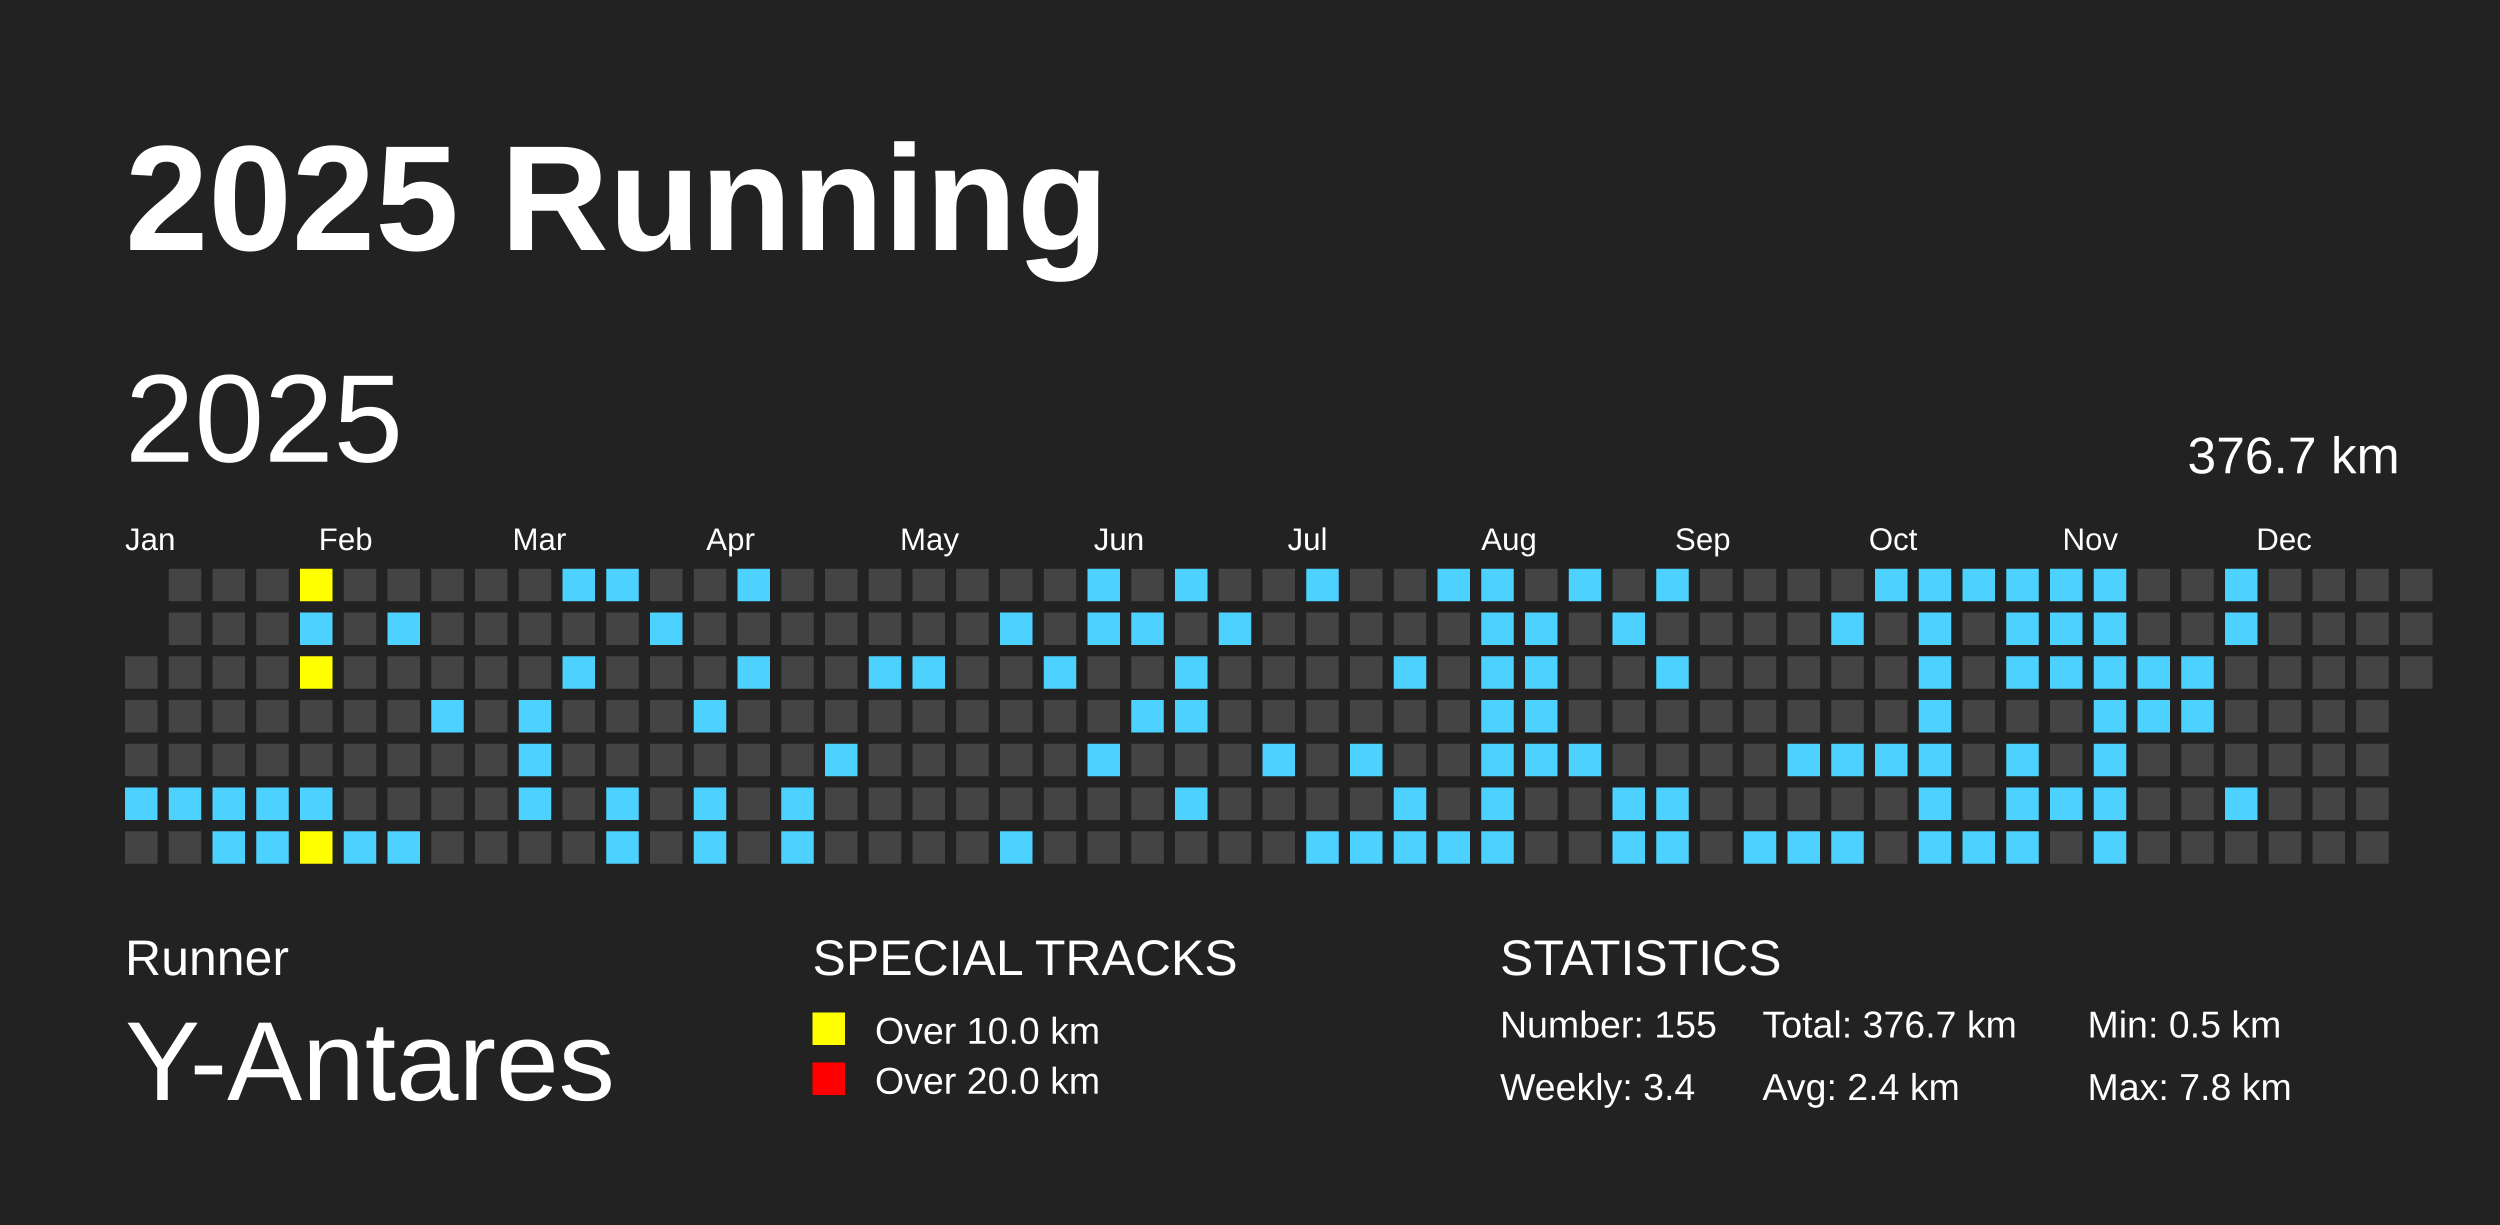
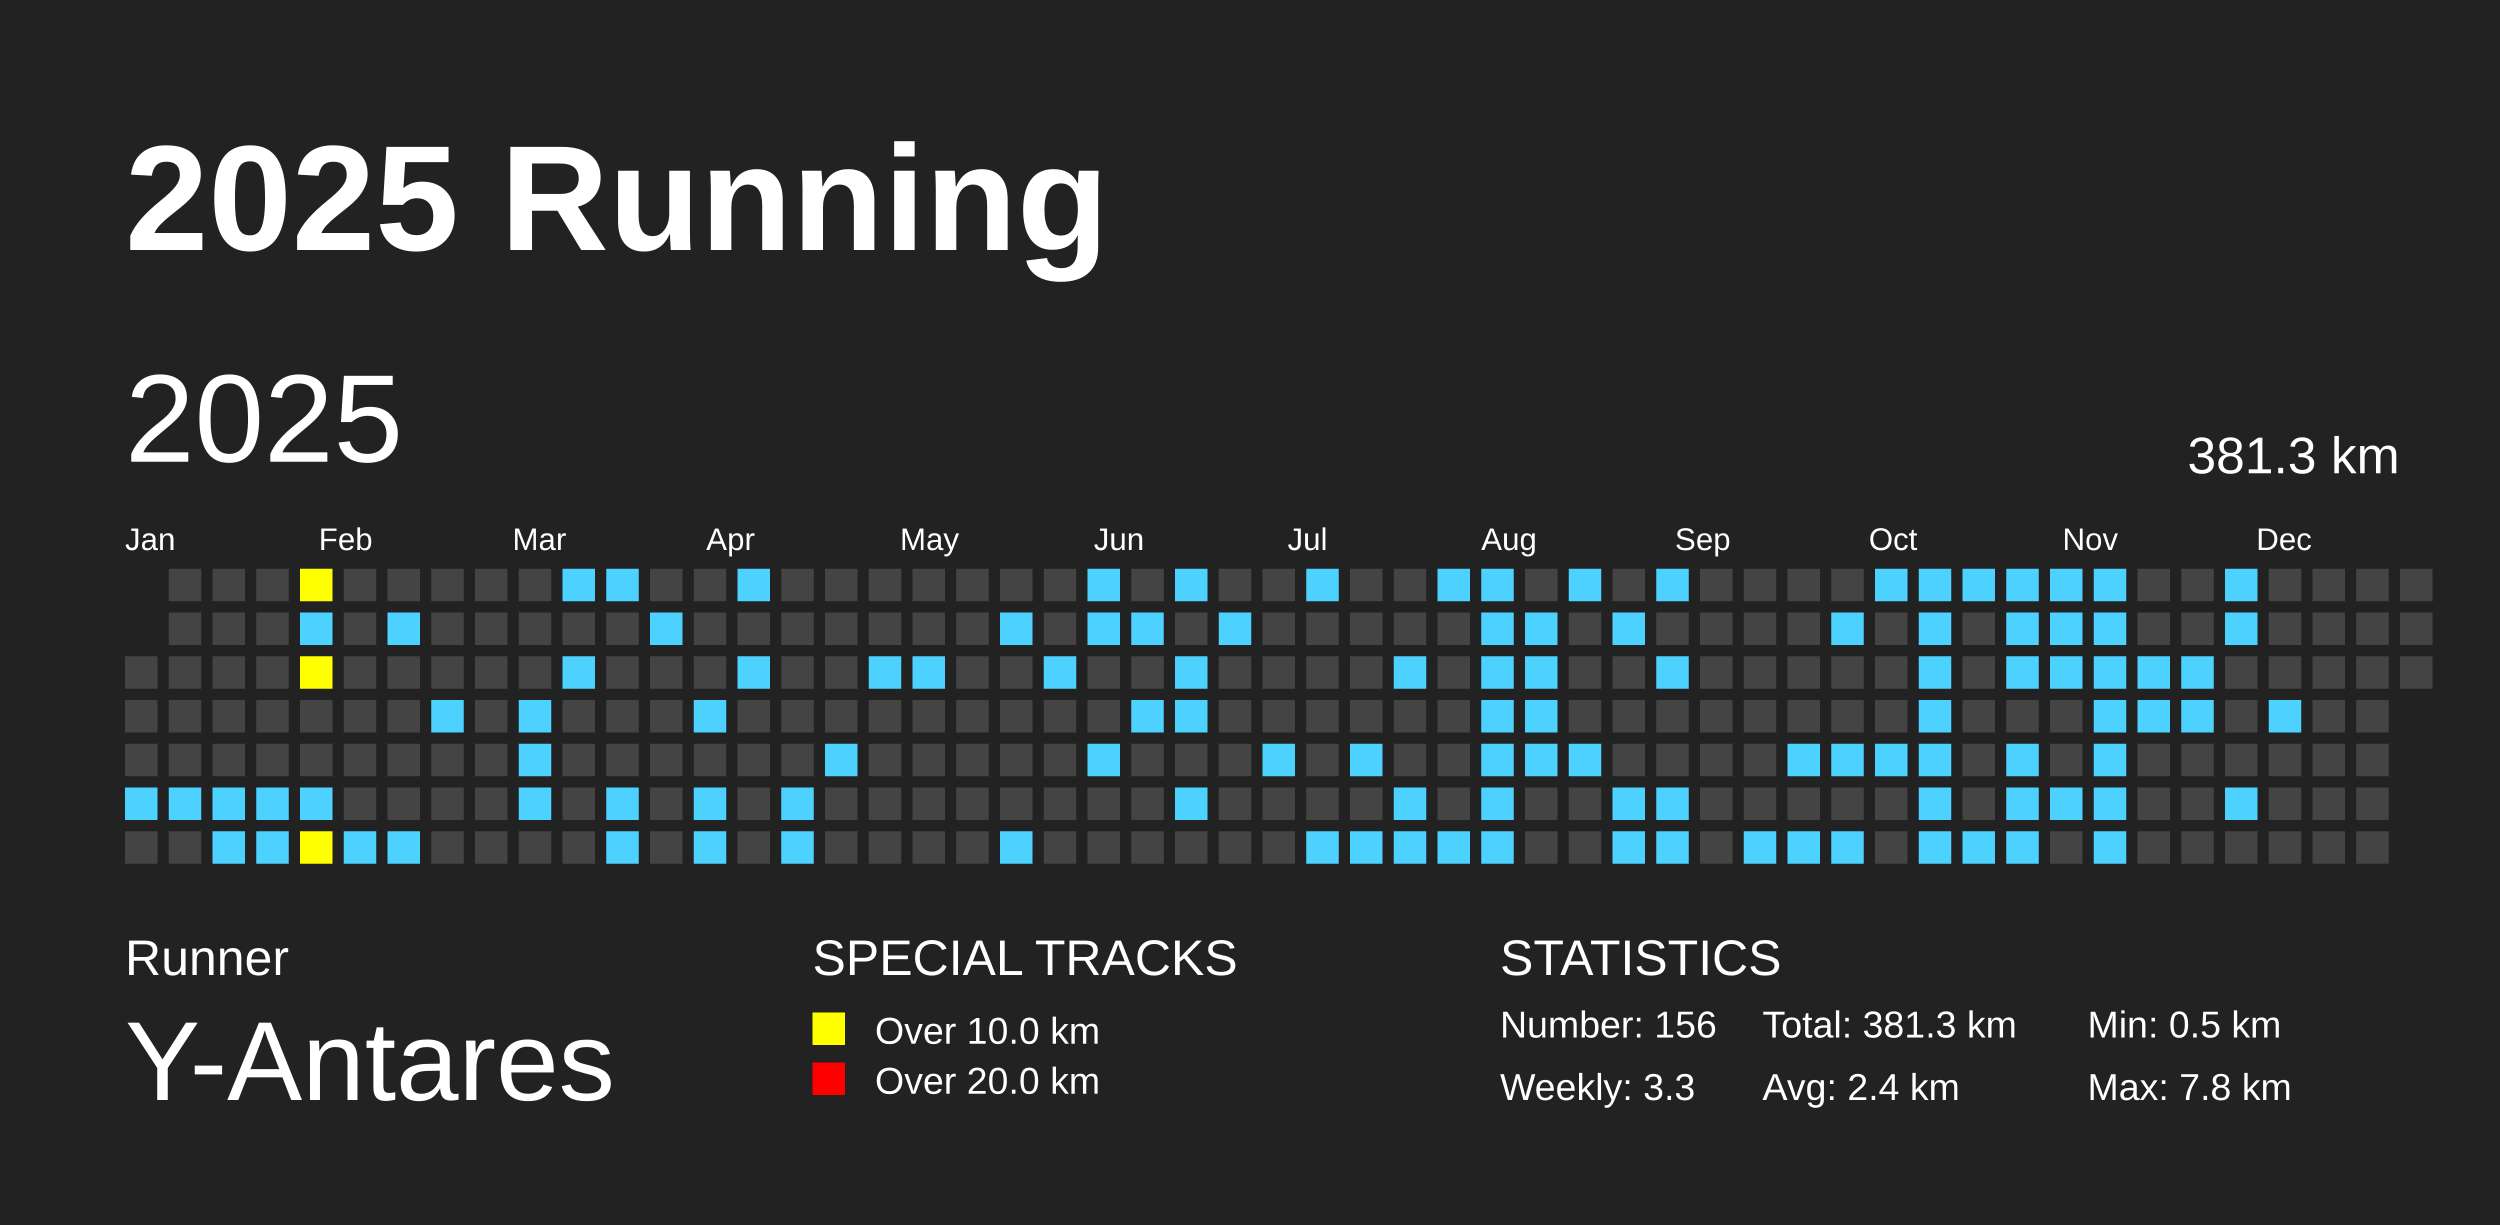
<svg xmlns="http://www.w3.org/2000/svg" baseProfile="full" height="98mm" version="1.1" viewBox="0,0,200,98" width="200mm">
  <defs />
  <rect fill="#222222" height="98" width="200" x="0" y="0" />
  <text fill="#FFFFFF" style="font-size:12px; font-family:Arial; font-weight:bold;" x="10" y="20">2025 Running</text>
  <text fill="#FFFFFF" style="font-size:4px; font-family:Arial" x="10" y="78">Runner</text>
  <text fill="#FFFFFF" style="font-size:9px; font-family:Arial" x="10" y="88">Y-Antares</text>
  <text fill="#FFFFFF" style="font-size:4px; font-family:Arial" x="65" y="78">SPECIAL TRACKS</text>
  <rect fill="yellow" height="2.6" width="2.6" x="65" y="81" />
  <text fill="#FFFFFF" style="font-size:3px; font-family:Arial" x="70" y="83.5">Over 10.0 km</text>
  <rect fill="red" height="2.6" width="2.6" x="65" y="85" />
  <text fill="#FFFFFF" style="font-size:3px; font-family:Arial" x="70" y="87.5">Over 20.0 km</text>
  <text fill="#FFFFFF" style="font-size:4px; font-family:Arial" x="120" y="78">STATISTICS</text>
-   <text fill="#FFFFFF" style="font-size:3px; font-family:Arial" x="120" y="83">Number: 155</text>
-   <text fill="#FFFFFF" style="font-size:3px; font-family:Arial" x="120" y="88">Weekly: 3.4</text>
-   <text fill="#FFFFFF" style="font-size:3px; font-family:Arial" x="141" y="83">Total: 376.7 km</text>
+   <text fill="#FFFFFF" style="font-size:3px; font-family:Arial" x="120" y="83">Number: 156</text>
+   <text fill="#FFFFFF" style="font-size:3px; font-family:Arial" x="120" y="88">Weekly: 3.3</text>
+   <text fill="#FFFFFF" style="font-size:3px; font-family:Arial" x="141" y="83">Total: 381.3 km</text>
  <text fill="#FFFFFF" style="font-size:3px; font-family:Arial" x="141" y="88">Avg: 2.4 km</text>
  <text fill="#FFFFFF" style="font-size:3px; font-family:Arial" x="167" y="83">Min: 0.5 km</text>
  <text fill="#FFFFFF" style="font-size:3px; font-family:Arial" x="167" y="88">Max: 7.8 km</text>
  <text dominant-baseline="hanging" fill="#FFFFFF" style="font-size:10.0px; font-family:Arial;" x="10" y="30">2025</text>
-   <text dominant-baseline="hanging" fill="#FFFFFF" style="font-size:4.125px; font-family:Arial;" x="175" y="35">376.7 km</text>
+   <text dominant-baseline="hanging" fill="#FFFFFF" style="font-size:4.125px; font-family:Arial;" x="175" y="35">381.3 km</text>
  <text fill="#FFFFFF" style="font-size:2.5px; font-family:Arial" x="10.0" y="44">Jan</text>
  <text fill="#FFFFFF" style="font-size:2.5px; font-family:Arial" x="25.5" y="44">Feb</text>
  <text fill="#FFFFFF" style="font-size:2.5px; font-family:Arial" x="41.0" y="44">Mar</text>
  <text fill="#FFFFFF" style="font-size:2.5px; font-family:Arial" x="56.5" y="44">Apr</text>
  <text fill="#FFFFFF" style="font-size:2.5px; font-family:Arial" x="72.0" y="44">May</text>
  <text fill="#FFFFFF" style="font-size:2.5px; font-family:Arial" x="87.5" y="44">Jun</text>
  <text fill="#FFFFFF" style="font-size:2.5px; font-family:Arial" x="103.0" y="44">Jul</text>
  <text fill="#FFFFFF" style="font-size:2.5px; font-family:Arial" x="118.5" y="44">Aug</text>
  <text fill="#FFFFFF" style="font-size:2.5px; font-family:Arial" x="134.0" y="44">Sep</text>
  <text fill="#FFFFFF" style="font-size:2.5px; font-family:Arial" x="149.5" y="44">Oct</text>
  <text fill="#FFFFFF" style="font-size:2.5px; font-family:Arial" x="165.0" y="44">Nov</text>
  <text fill="#FFFFFF" style="font-size:2.5px; font-family:Arial" x="180.5" y="44">Dec</text>
  <rect fill="#444444" height="2.6" width="2.6" x="10.0" y="52.5" />
  <rect fill="#444444" height="2.6" width="2.6" x="10.0" y="56.0" />
  <rect fill="#444444" height="2.6" width="2.6" x="10.0" y="59.5" />
  <rect fill="#4DD2FF" height="2.6" width="2.6" x="10.0" y="63.0" />
  <rect fill="#444444" height="2.6" width="2.6" x="10.0" y="66.5" />
  <rect fill="#444444" height="2.6" width="2.6" x="13.5" y="45.5" />
  <rect fill="#444444" height="2.6" width="2.6" x="13.5" y="49.0" />
  <rect fill="#444444" height="2.6" width="2.6" x="13.5" y="52.5" />
  <rect fill="#444444" height="2.6" width="2.6" x="13.5" y="56.0" />
  <rect fill="#444444" height="2.6" width="2.6" x="13.5" y="59.5" />
  <rect fill="#4DD2FF" height="2.6" width="2.6" x="13.5" y="63.0" />
  <rect fill="#444444" height="2.6" width="2.6" x="13.5" y="66.5" />
  <rect fill="#444444" height="2.6" width="2.6" x="17.0" y="45.5" />
  <rect fill="#444444" height="2.6" width="2.6" x="17.0" y="49.0" />
  <rect fill="#444444" height="2.6" width="2.6" x="17.0" y="52.5" />
  <rect fill="#444444" height="2.6" width="2.6" x="17.0" y="56.0" />
  <rect fill="#444444" height="2.6" width="2.6" x="17.0" y="59.5" />
  <rect fill="#4DD2FF" height="2.6" width="2.6" x="17.0" y="63.0" />
  <rect fill="#4DD2FF" height="2.6" width="2.6" x="17.0" y="66.5" />
  <rect fill="#444444" height="2.6" width="2.6" x="20.5" y="45.5" />
  <rect fill="#444444" height="2.6" width="2.6" x="20.5" y="49.0" />
  <rect fill="#444444" height="2.6" width="2.6" x="20.5" y="52.5" />
  <rect fill="#444444" height="2.6" width="2.6" x="20.5" y="56.0" />
  <rect fill="#444444" height="2.6" width="2.6" x="20.5" y="59.5" />
  <rect fill="#4DD2FF" height="2.6" width="2.6" x="20.5" y="63.0" />
  <rect fill="#4DD2FF" height="2.6" width="2.6" x="20.5" y="66.5" />
  <rect fill="yellow" height="2.6" width="2.6" x="24.0" y="45.5" />
  <rect fill="#4DD2FF" height="2.6" width="2.6" x="24.0" y="49.0" />
  <rect fill="yellow" height="2.6" width="2.6" x="24.0" y="52.5" />
  <rect fill="#444444" height="2.6" width="2.6" x="24.0" y="56.0" />
  <rect fill="#444444" height="2.6" width="2.6" x="24.0" y="59.5" />
  <rect fill="#4DD2FF" height="2.6" width="2.6" x="24.0" y="63.0" />
  <rect fill="yellow" height="2.6" width="2.6" x="24.0" y="66.5" />
  <rect fill="#444444" height="2.6" width="2.6" x="27.5" y="45.5" />
  <rect fill="#444444" height="2.6" width="2.6" x="27.5" y="49.0" />
  <rect fill="#444444" height="2.6" width="2.6" x="27.5" y="52.5" />
  <rect fill="#444444" height="2.6" width="2.6" x="27.5" y="56.0" />
  <rect fill="#444444" height="2.6" width="2.6" x="27.5" y="59.5" />
  <rect fill="#444444" height="2.6" width="2.6" x="27.5" y="63.0" />
  <rect fill="#4DD2FF" height="2.6" width="2.6" x="27.5" y="66.5" />
  <rect fill="#444444" height="2.6" width="2.6" x="31.0" y="45.5" />
  <rect fill="#4DD2FF" height="2.6" width="2.6" x="31.0" y="49.0" />
  <rect fill="#444444" height="2.6" width="2.6" x="31.0" y="52.5" />
  <rect fill="#444444" height="2.6" width="2.6" x="31.0" y="56.0" />
  <rect fill="#444444" height="2.6" width="2.6" x="31.0" y="59.5" />
  <rect fill="#444444" height="2.6" width="2.6" x="31.0" y="63.0" />
  <rect fill="#4DD2FF" height="2.6" width="2.6" x="31.0" y="66.5" />
  <rect fill="#444444" height="2.6" width="2.6" x="34.5" y="45.5" />
  <rect fill="#444444" height="2.6" width="2.6" x="34.5" y="49.0" />
  <rect fill="#444444" height="2.6" width="2.6" x="34.5" y="52.5" />
  <rect fill="#4DD2FF" height="2.6" width="2.6" x="34.5" y="56.0" />
  <rect fill="#444444" height="2.6" width="2.6" x="34.5" y="59.5" />
  <rect fill="#444444" height="2.6" width="2.6" x="34.5" y="63.0" />
  <rect fill="#444444" height="2.6" width="2.6" x="34.5" y="66.5" />
  <rect fill="#444444" height="2.6" width="2.6" x="38.0" y="45.5" />
  <rect fill="#444444" height="2.6" width="2.6" x="38.0" y="49.0" />
  <rect fill="#444444" height="2.6" width="2.6" x="38.0" y="52.5" />
  <rect fill="#444444" height="2.6" width="2.6" x="38.0" y="56.0" />
  <rect fill="#444444" height="2.6" width="2.6" x="38.0" y="59.5" />
  <rect fill="#444444" height="2.6" width="2.6" x="38.0" y="63.0" />
  <rect fill="#444444" height="2.6" width="2.6" x="38.0" y="66.5" />
  <rect fill="#444444" height="2.6" width="2.6" x="41.5" y="45.5" />
  <rect fill="#444444" height="2.6" width="2.6" x="41.5" y="49.0" />
  <rect fill="#444444" height="2.6" width="2.6" x="41.5" y="52.5" />
  <rect fill="#4DD2FF" height="2.6" width="2.6" x="41.5" y="56.0" />
  <rect fill="#4DD2FF" height="2.6" width="2.6" x="41.5" y="59.5" />
  <rect fill="#4DD2FF" height="2.6" width="2.6" x="41.5" y="63.0" />
  <rect fill="#444444" height="2.6" width="2.6" x="41.5" y="66.5" />
  <rect fill="#4DD2FF" height="2.6" width="2.6" x="45.0" y="45.5" />
  <rect fill="#444444" height="2.6" width="2.6" x="45.0" y="49.0" />
  <rect fill="#4DD2FF" height="2.6" width="2.6" x="45.0" y="52.5" />
  <rect fill="#444444" height="2.6" width="2.6" x="45.0" y="56.0" />
  <rect fill="#444444" height="2.6" width="2.6" x="45.0" y="59.5" />
  <rect fill="#444444" height="2.6" width="2.6" x="45.0" y="63.0" />
  <rect fill="#444444" height="2.6" width="2.6" x="45.0" y="66.5" />
  <rect fill="#4DD2FF" height="2.6" width="2.6" x="48.5" y="45.5" />
  <rect fill="#444444" height="2.6" width="2.6" x="48.5" y="49.0" />
  <rect fill="#444444" height="2.6" width="2.6" x="48.5" y="52.5" />
  <rect fill="#444444" height="2.6" width="2.6" x="48.5" y="56.0" />
  <rect fill="#444444" height="2.6" width="2.6" x="48.5" y="59.5" />
  <rect fill="#4DD2FF" height="2.6" width="2.6" x="48.5" y="63.0" />
  <rect fill="#4DD2FF" height="2.6" width="2.6" x="48.5" y="66.5" />
  <rect fill="#444444" height="2.6" width="2.6" x="52.0" y="45.5" />
  <rect fill="#4DD2FF" height="2.6" width="2.6" x="52.0" y="49.0" />
  <rect fill="#444444" height="2.6" width="2.6" x="52.0" y="52.5" />
  <rect fill="#444444" height="2.6" width="2.6" x="52.0" y="56.0" />
  <rect fill="#444444" height="2.6" width="2.6" x="52.0" y="59.5" />
  <rect fill="#444444" height="2.6" width="2.6" x="52.0" y="63.0" />
  <rect fill="#444444" height="2.6" width="2.6" x="52.0" y="66.5" />
  <rect fill="#444444" height="2.6" width="2.6" x="55.5" y="45.5" />
  <rect fill="#444444" height="2.6" width="2.6" x="55.5" y="49.0" />
  <rect fill="#444444" height="2.6" width="2.6" x="55.5" y="52.5" />
  <rect fill="#4DD2FF" height="2.6" width="2.6" x="55.5" y="56.0" />
  <rect fill="#444444" height="2.6" width="2.6" x="55.5" y="59.5" />
  <rect fill="#4DD2FF" height="2.6" width="2.6" x="55.5" y="63.0" />
  <rect fill="#4DD2FF" height="2.6" width="2.6" x="55.5" y="66.5" />
  <rect fill="#4DD2FF" height="2.6" width="2.6" x="59.0" y="45.5" />
  <rect fill="#444444" height="2.6" width="2.6" x="59.0" y="49.0" />
  <rect fill="#4DD2FF" height="2.6" width="2.6" x="59.0" y="52.5" />
  <rect fill="#444444" height="2.6" width="2.6" x="59.0" y="56.0" />
  <rect fill="#444444" height="2.6" width="2.6" x="59.0" y="59.5" />
  <rect fill="#444444" height="2.6" width="2.6" x="59.0" y="63.0" />
  <rect fill="#444444" height="2.6" width="2.6" x="59.0" y="66.5" />
  <rect fill="#444444" height="2.6" width="2.6" x="62.5" y="45.5" />
  <rect fill="#444444" height="2.6" width="2.6" x="62.5" y="49.0" />
  <rect fill="#444444" height="2.6" width="2.6" x="62.5" y="52.5" />
  <rect fill="#444444" height="2.6" width="2.6" x="62.5" y="56.0" />
  <rect fill="#444444" height="2.6" width="2.6" x="62.5" y="59.5" />
  <rect fill="#4DD2FF" height="2.6" width="2.6" x="62.5" y="63.0" />
  <rect fill="#4DD2FF" height="2.6" width="2.6" x="62.5" y="66.5" />
  <rect fill="#444444" height="2.6" width="2.6" x="66.0" y="45.5" />
  <rect fill="#444444" height="2.6" width="2.6" x="66.0" y="49.0" />
  <rect fill="#444444" height="2.6" width="2.6" x="66.0" y="52.5" />
  <rect fill="#444444" height="2.6" width="2.6" x="66.0" y="56.0" />
  <rect fill="#4DD2FF" height="2.6" width="2.6" x="66.0" y="59.5" />
  <rect fill="#444444" height="2.6" width="2.6" x="66.0" y="63.0" />
  <rect fill="#444444" height="2.6" width="2.6" x="66.0" y="66.5" />
  <rect fill="#444444" height="2.6" width="2.6" x="69.5" y="45.5" />
  <rect fill="#444444" height="2.6" width="2.6" x="69.5" y="49.0" />
  <rect fill="#4DD2FF" height="2.6" width="2.6" x="69.5" y="52.5" />
  <rect fill="#444444" height="2.6" width="2.6" x="69.5" y="56.0" />
  <rect fill="#444444" height="2.6" width="2.6" x="69.5" y="59.5" />
  <rect fill="#444444" height="2.6" width="2.6" x="69.5" y="63.0" />
  <rect fill="#444444" height="2.6" width="2.6" x="69.5" y="66.5" />
  <rect fill="#444444" height="2.6" width="2.6" x="73.0" y="45.5" />
  <rect fill="#444444" height="2.6" width="2.6" x="73.0" y="49.0" />
  <rect fill="#4DD2FF" height="2.6" width="2.6" x="73.0" y="52.5" />
  <rect fill="#444444" height="2.6" width="2.6" x="73.0" y="56.0" />
  <rect fill="#444444" height="2.6" width="2.6" x="73.0" y="59.5" />
  <rect fill="#444444" height="2.6" width="2.6" x="73.0" y="63.0" />
  <rect fill="#444444" height="2.6" width="2.6" x="73.0" y="66.5" />
  <rect fill="#444444" height="2.6" width="2.6" x="76.5" y="45.5" />
  <rect fill="#444444" height="2.6" width="2.6" x="76.5" y="49.0" />
  <rect fill="#444444" height="2.6" width="2.6" x="76.5" y="52.5" />
  <rect fill="#444444" height="2.6" width="2.6" x="76.5" y="56.0" />
  <rect fill="#444444" height="2.6" width="2.6" x="76.5" y="59.5" />
  <rect fill="#444444" height="2.6" width="2.6" x="76.5" y="63.0" />
  <rect fill="#444444" height="2.6" width="2.6" x="76.5" y="66.5" />
  <rect fill="#444444" height="2.6" width="2.6" x="80.0" y="45.5" />
  <rect fill="#4DD2FF" height="2.6" width="2.6" x="80.0" y="49.0" />
  <rect fill="#444444" height="2.6" width="2.6" x="80.0" y="52.5" />
  <rect fill="#444444" height="2.6" width="2.6" x="80.0" y="56.0" />
  <rect fill="#444444" height="2.6" width="2.6" x="80.0" y="59.5" />
  <rect fill="#444444" height="2.6" width="2.6" x="80.0" y="63.0" />
  <rect fill="#4DD2FF" height="2.6" width="2.6" x="80.0" y="66.5" />
  <rect fill="#444444" height="2.6" width="2.6" x="83.5" y="45.5" />
  <rect fill="#444444" height="2.6" width="2.6" x="83.5" y="49.0" />
  <rect fill="#4DD2FF" height="2.6" width="2.6" x="83.5" y="52.5" />
  <rect fill="#444444" height="2.6" width="2.6" x="83.5" y="56.0" />
  <rect fill="#444444" height="2.6" width="2.6" x="83.5" y="59.5" />
  <rect fill="#444444" height="2.6" width="2.6" x="83.5" y="63.0" />
  <rect fill="#444444" height="2.6" width="2.6" x="83.5" y="66.5" />
  <rect fill="#4DD2FF" height="2.6" width="2.6" x="87.0" y="45.5" />
  <rect fill="#4DD2FF" height="2.6" width="2.6" x="87.0" y="49.0" />
  <rect fill="#444444" height="2.6" width="2.6" x="87.0" y="52.5" />
  <rect fill="#444444" height="2.6" width="2.6" x="87.0" y="56.0" />
  <rect fill="#4DD2FF" height="2.6" width="2.6" x="87.0" y="59.5" />
  <rect fill="#444444" height="2.6" width="2.6" x="87.0" y="63.0" />
  <rect fill="#444444" height="2.6" width="2.6" x="87.0" y="66.5" />
  <rect fill="#444444" height="2.6" width="2.6" x="90.5" y="45.5" />
  <rect fill="#4DD2FF" height="2.6" width="2.6" x="90.5" y="49.0" />
  <rect fill="#444444" height="2.6" width="2.6" x="90.5" y="52.5" />
  <rect fill="#4DD2FF" height="2.6" width="2.6" x="90.5" y="56.0" />
  <rect fill="#444444" height="2.6" width="2.6" x="90.5" y="59.5" />
  <rect fill="#444444" height="2.6" width="2.6" x="90.5" y="63.0" />
  <rect fill="#444444" height="2.6" width="2.6" x="90.5" y="66.5" />
  <rect fill="#4DD2FF" height="2.6" width="2.6" x="94.0" y="45.5" />
  <rect fill="#444444" height="2.6" width="2.6" x="94.0" y="49.0" />
  <rect fill="#4DD2FF" height="2.6" width="2.6" x="94.0" y="52.5" />
  <rect fill="#4DD2FF" height="2.6" width="2.6" x="94.0" y="56.0" />
  <rect fill="#444444" height="2.6" width="2.6" x="94.0" y="59.5" />
  <rect fill="#4DD2FF" height="2.6" width="2.6" x="94.0" y="63.0" />
  <rect fill="#444444" height="2.6" width="2.6" x="94.0" y="66.5" />
  <rect fill="#444444" height="2.6" width="2.6" x="97.5" y="45.5" />
  <rect fill="#4DD2FF" height="2.6" width="2.6" x="97.5" y="49.0" />
  <rect fill="#444444" height="2.6" width="2.6" x="97.5" y="52.5" />
  <rect fill="#444444" height="2.6" width="2.6" x="97.5" y="56.0" />
  <rect fill="#444444" height="2.6" width="2.6" x="97.5" y="59.5" />
  <rect fill="#444444" height="2.6" width="2.6" x="97.5" y="63.0" />
  <rect fill="#444444" height="2.6" width="2.6" x="97.5" y="66.5" />
  <rect fill="#444444" height="2.6" width="2.6" x="101.0" y="45.5" />
  <rect fill="#444444" height="2.6" width="2.6" x="101.0" y="49.0" />
  <rect fill="#444444" height="2.6" width="2.6" x="101.0" y="52.5" />
  <rect fill="#444444" height="2.6" width="2.6" x="101.0" y="56.0" />
  <rect fill="#4DD2FF" height="2.6" width="2.6" x="101.0" y="59.5" />
  <rect fill="#444444" height="2.6" width="2.6" x="101.0" y="63.0" />
  <rect fill="#444444" height="2.6" width="2.6" x="101.0" y="66.5" />
  <rect fill="#4DD2FF" height="2.6" width="2.6" x="104.5" y="45.5" />
  <rect fill="#444444" height="2.6" width="2.6" x="104.5" y="49.0" />
  <rect fill="#444444" height="2.6" width="2.6" x="104.5" y="52.5" />
  <rect fill="#444444" height="2.6" width="2.6" x="104.5" y="56.0" />
  <rect fill="#444444" height="2.6" width="2.6" x="104.5" y="59.5" />
  <rect fill="#444444" height="2.6" width="2.6" x="104.5" y="63.0" />
  <rect fill="#4DD2FF" height="2.6" width="2.6" x="104.5" y="66.5" />
  <rect fill="#444444" height="2.6" width="2.6" x="108.0" y="45.5" />
  <rect fill="#444444" height="2.6" width="2.6" x="108.0" y="49.0" />
  <rect fill="#444444" height="2.6" width="2.6" x="108.0" y="52.5" />
  <rect fill="#444444" height="2.6" width="2.6" x="108.0" y="56.0" />
  <rect fill="#4DD2FF" height="2.6" width="2.6" x="108.0" y="59.5" />
  <rect fill="#444444" height="2.6" width="2.6" x="108.0" y="63.0" />
  <rect fill="#4DD2FF" height="2.6" width="2.6" x="108.0" y="66.5" />
  <rect fill="#444444" height="2.6" width="2.6" x="111.5" y="45.5" />
  <rect fill="#444444" height="2.6" width="2.6" x="111.5" y="49.0" />
  <rect fill="#4DD2FF" height="2.6" width="2.6" x="111.5" y="52.5" />
  <rect fill="#444444" height="2.6" width="2.6" x="111.5" y="56.0" />
  <rect fill="#444444" height="2.6" width="2.6" x="111.5" y="59.5" />
  <rect fill="#4DD2FF" height="2.6" width="2.6" x="111.5" y="63.0" />
  <rect fill="#4DD2FF" height="2.6" width="2.6" x="111.5" y="66.5" />
  <rect fill="#4DD2FF" height="2.6" width="2.6" x="115.0" y="45.5" />
  <rect fill="#444444" height="2.6" width="2.6" x="115.0" y="49.0" />
  <rect fill="#444444" height="2.6" width="2.6" x="115.0" y="52.5" />
  <rect fill="#444444" height="2.6" width="2.6" x="115.0" y="56.0" />
  <rect fill="#444444" height="2.6" width="2.6" x="115.0" y="59.5" />
  <rect fill="#444444" height="2.6" width="2.6" x="115.0" y="63.0" />
  <rect fill="#4DD2FF" height="2.6" width="2.6" x="115.0" y="66.5" />
  <rect fill="#4DD2FF" height="2.6" width="2.6" x="118.5" y="45.5" />
  <rect fill="#4DD2FF" height="2.6" width="2.6" x="118.5" y="49.0" />
  <rect fill="#4DD2FF" height="2.6" width="2.6" x="118.5" y="52.5" />
  <rect fill="#4DD2FF" height="2.6" width="2.6" x="118.5" y="56.0" />
  <rect fill="#4DD2FF" height="2.6" width="2.6" x="118.5" y="59.5" />
  <rect fill="#4DD2FF" height="2.6" width="2.6" x="118.5" y="63.0" />
  <rect fill="#4DD2FF" height="2.6" width="2.6" x="118.5" y="66.5" />
  <rect fill="#444444" height="2.6" width="2.6" x="122.0" y="45.5" />
  <rect fill="#4DD2FF" height="2.6" width="2.6" x="122.0" y="49.0" />
  <rect fill="#4DD2FF" height="2.6" width="2.6" x="122.0" y="52.5" />
  <rect fill="#4DD2FF" height="2.6" width="2.6" x="122.0" y="56.0" />
  <rect fill="#4DD2FF" height="2.6" width="2.6" x="122.0" y="59.5" />
  <rect fill="#444444" height="2.6" width="2.6" x="122.0" y="63.0" />
  <rect fill="#444444" height="2.6" width="2.6" x="122.0" y="66.5" />
  <rect fill="#4DD2FF" height="2.6" width="2.6" x="125.5" y="45.5" />
  <rect fill="#444444" height="2.6" width="2.6" x="125.5" y="49.0" />
  <rect fill="#444444" height="2.6" width="2.6" x="125.5" y="52.5" />
  <rect fill="#444444" height="2.6" width="2.6" x="125.5" y="56.0" />
  <rect fill="#4DD2FF" height="2.6" width="2.6" x="125.5" y="59.5" />
  <rect fill="#444444" height="2.6" width="2.6" x="125.5" y="63.0" />
  <rect fill="#444444" height="2.6" width="2.6" x="125.5" y="66.5" />
  <rect fill="#444444" height="2.6" width="2.6" x="129.0" y="45.5" />
  <rect fill="#4DD2FF" height="2.6" width="2.6" x="129.0" y="49.0" />
  <rect fill="#444444" height="2.6" width="2.6" x="129.0" y="52.5" />
  <rect fill="#444444" height="2.6" width="2.6" x="129.0" y="56.0" />
  <rect fill="#444444" height="2.6" width="2.6" x="129.0" y="59.5" />
  <rect fill="#4DD2FF" height="2.6" width="2.6" x="129.0" y="63.0" />
  <rect fill="#4DD2FF" height="2.6" width="2.6" x="129.0" y="66.5" />
  <rect fill="#4DD2FF" height="2.6" width="2.6" x="132.5" y="45.5" />
  <rect fill="#444444" height="2.6" width="2.6" x="132.5" y="49.0" />
  <rect fill="#4DD2FF" height="2.6" width="2.6" x="132.5" y="52.5" />
  <rect fill="#444444" height="2.6" width="2.6" x="132.5" y="56.0" />
  <rect fill="#444444" height="2.6" width="2.6" x="132.5" y="59.5" />
  <rect fill="#4DD2FF" height="2.6" width="2.6" x="132.5" y="63.0" />
  <rect fill="#4DD2FF" height="2.6" width="2.6" x="132.5" y="66.5" />
  <rect fill="#444444" height="2.6" width="2.6" x="136.0" y="45.5" />
  <rect fill="#444444" height="2.6" width="2.6" x="136.0" y="49.0" />
  <rect fill="#444444" height="2.6" width="2.6" x="136.0" y="52.5" />
  <rect fill="#444444" height="2.6" width="2.6" x="136.0" y="56.0" />
  <rect fill="#444444" height="2.6" width="2.6" x="136.0" y="59.5" />
  <rect fill="#444444" height="2.6" width="2.6" x="136.0" y="63.0" />
  <rect fill="#444444" height="2.6" width="2.6" x="136.0" y="66.5" />
  <rect fill="#444444" height="2.6" width="2.6" x="139.5" y="45.5" />
  <rect fill="#444444" height="2.6" width="2.6" x="139.5" y="49.0" />
  <rect fill="#444444" height="2.6" width="2.6" x="139.5" y="52.5" />
  <rect fill="#444444" height="2.6" width="2.6" x="139.5" y="56.0" />
  <rect fill="#444444" height="2.6" width="2.6" x="139.5" y="59.5" />
  <rect fill="#444444" height="2.6" width="2.6" x="139.5" y="63.0" />
  <rect fill="#4DD2FF" height="2.6" width="2.6" x="139.5" y="66.5" />
  <rect fill="#444444" height="2.6" width="2.6" x="143.0" y="45.5" />
  <rect fill="#444444" height="2.6" width="2.6" x="143.0" y="49.0" />
  <rect fill="#444444" height="2.6" width="2.6" x="143.0" y="52.5" />
  <rect fill="#444444" height="2.6" width="2.6" x="143.0" y="56.0" />
  <rect fill="#4DD2FF" height="2.6" width="2.6" x="143.0" y="59.5" />
  <rect fill="#444444" height="2.6" width="2.6" x="143.0" y="63.0" />
  <rect fill="#4DD2FF" height="2.6" width="2.6" x="143.0" y="66.5" />
  <rect fill="#444444" height="2.6" width="2.6" x="146.5" y="45.5" />
  <rect fill="#4DD2FF" height="2.6" width="2.6" x="146.5" y="49.0" />
  <rect fill="#444444" height="2.6" width="2.6" x="146.5" y="52.5" />
  <rect fill="#444444" height="2.6" width="2.6" x="146.5" y="56.0" />
  <rect fill="#4DD2FF" height="2.6" width="2.6" x="146.5" y="59.5" />
  <rect fill="#444444" height="2.6" width="2.6" x="146.5" y="63.0" />
  <rect fill="#4DD2FF" height="2.6" width="2.6" x="146.5" y="66.5" />
  <rect fill="#4DD2FF" height="2.6" width="2.6" x="150.0" y="45.5" />
  <rect fill="#444444" height="2.6" width="2.6" x="150.0" y="49.0" />
  <rect fill="#444444" height="2.6" width="2.6" x="150.0" y="52.5" />
  <rect fill="#444444" height="2.6" width="2.6" x="150.0" y="56.0" />
  <rect fill="#4DD2FF" height="2.6" width="2.6" x="150.0" y="59.5" />
  <rect fill="#444444" height="2.6" width="2.6" x="150.0" y="63.0" />
  <rect fill="#444444" height="2.6" width="2.6" x="150.0" y="66.5" />
  <rect fill="#4DD2FF" height="2.6" width="2.6" x="153.5" y="45.5" />
  <rect fill="#4DD2FF" height="2.6" width="2.6" x="153.5" y="49.0" />
  <rect fill="#4DD2FF" height="2.6" width="2.6" x="153.5" y="52.5" />
  <rect fill="#4DD2FF" height="2.6" width="2.6" x="153.5" y="56.0" />
  <rect fill="#4DD2FF" height="2.6" width="2.6" x="153.5" y="59.5" />
  <rect fill="#4DD2FF" height="2.6" width="2.6" x="153.5" y="63.0" />
  <rect fill="#4DD2FF" height="2.6" width="2.6" x="153.5" y="66.5" />
  <rect fill="#4DD2FF" height="2.6" width="2.6" x="157.0" y="45.5" />
  <rect fill="#444444" height="2.6" width="2.6" x="157.0" y="49.0" />
  <rect fill="#444444" height="2.6" width="2.6" x="157.0" y="52.5" />
  <rect fill="#444444" height="2.6" width="2.6" x="157.0" y="56.0" />
  <rect fill="#444444" height="2.6" width="2.6" x="157.0" y="59.5" />
  <rect fill="#444444" height="2.6" width="2.6" x="157.0" y="63.0" />
  <rect fill="#4DD2FF" height="2.6" width="2.6" x="157.0" y="66.5" />
  <rect fill="#4DD2FF" height="2.6" width="2.6" x="160.5" y="45.5" />
  <rect fill="#4DD2FF" height="2.6" width="2.6" x="160.5" y="49.0" />
  <rect fill="#4DD2FF" height="2.6" width="2.6" x="160.5" y="52.5" />
  <rect fill="#444444" height="2.6" width="2.6" x="160.5" y="56.0" />
  <rect fill="#4DD2FF" height="2.6" width="2.6" x="160.5" y="59.5" />
  <rect fill="#4DD2FF" height="2.6" width="2.6" x="160.5" y="63.0" />
  <rect fill="#4DD2FF" height="2.6" width="2.6" x="160.5" y="66.5" />
  <rect fill="#4DD2FF" height="2.6" width="2.6" x="164.0" y="45.5" />
  <rect fill="#4DD2FF" height="2.6" width="2.6" x="164.0" y="49.0" />
  <rect fill="#4DD2FF" height="2.6" width="2.6" x="164.0" y="52.5" />
  <rect fill="#444444" height="2.6" width="2.6" x="164.0" y="56.0" />
  <rect fill="#444444" height="2.6" width="2.6" x="164.0" y="59.5" />
  <rect fill="#4DD2FF" height="2.6" width="2.6" x="164.0" y="63.0" />
  <rect fill="#444444" height="2.6" width="2.6" x="164.0" y="66.5" />
  <rect fill="#4DD2FF" height="2.6" width="2.6" x="167.5" y="45.5" />
  <rect fill="#4DD2FF" height="2.6" width="2.6" x="167.5" y="49.0" />
  <rect fill="#4DD2FF" height="2.6" width="2.6" x="167.5" y="52.5" />
  <rect fill="#4DD2FF" height="2.6" width="2.6" x="167.5" y="56.0" />
  <rect fill="#4DD2FF" height="2.6" width="2.6" x="167.5" y="59.5" />
  <rect fill="#4DD2FF" height="2.6" width="2.6" x="167.5" y="63.0" />
  <rect fill="#4DD2FF" height="2.6" width="2.6" x="167.5" y="66.5" />
  <rect fill="#444444" height="2.6" width="2.6" x="171.0" y="45.5" />
  <rect fill="#444444" height="2.6" width="2.6" x="171.0" y="49.0" />
  <rect fill="#4DD2FF" height="2.6" width="2.6" x="171.0" y="52.5" />
  <rect fill="#4DD2FF" height="2.6" width="2.6" x="171.0" y="56.0" />
  <rect fill="#444444" height="2.6" width="2.6" x="171.0" y="59.5" />
  <rect fill="#444444" height="2.6" width="2.6" x="171.0" y="63.0" />
  <rect fill="#444444" height="2.6" width="2.6" x="171.0" y="66.5" />
  <rect fill="#444444" height="2.6" width="2.6" x="174.5" y="45.5" />
  <rect fill="#444444" height="2.6" width="2.6" x="174.5" y="49.0" />
  <rect fill="#4DD2FF" height="2.6" width="2.6" x="174.5" y="52.5" />
  <rect fill="#4DD2FF" height="2.6" width="2.6" x="174.5" y="56.0" />
  <rect fill="#444444" height="2.6" width="2.6" x="174.5" y="59.5" />
  <rect fill="#444444" height="2.6" width="2.6" x="174.5" y="63.0" />
  <rect fill="#444444" height="2.6" width="2.6" x="174.5" y="66.5" />
  <rect fill="#4DD2FF" height="2.6" width="2.6" x="178.0" y="45.5" />
  <rect fill="#4DD2FF" height="2.6" width="2.6" x="178.0" y="49.0" />
  <rect fill="#444444" height="2.6" width="2.6" x="178.0" y="52.5" />
  <rect fill="#444444" height="2.6" width="2.6" x="178.0" y="56.0" />
  <rect fill="#444444" height="2.6" width="2.6" x="178.0" y="59.5" />
  <rect fill="#4DD2FF" height="2.6" width="2.6" x="178.0" y="63.0" />
  <rect fill="#444444" height="2.6" width="2.6" x="178.0" y="66.5" />
  <rect fill="#444444" height="2.6" width="2.6" x="181.5" y="45.5" />
  <rect fill="#444444" height="2.6" width="2.6" x="181.5" y="49.0" />
  <rect fill="#444444" height="2.6" width="2.6" x="181.5" y="52.5" />
-   <rect fill="#444444" height="2.6" width="2.6" x="181.5" y="56.0" />
+   <rect fill="#4DD2FF" height="2.6" width="2.6" x="181.5" y="56.0" />
  <rect fill="#444444" height="2.6" width="2.6" x="181.5" y="59.5" />
  <rect fill="#444444" height="2.6" width="2.6" x="181.5" y="63.0" />
  <rect fill="#444444" height="2.6" width="2.6" x="181.5" y="66.5" />
  <rect fill="#444444" height="2.6" width="2.6" x="185.0" y="45.5" />
  <rect fill="#444444" height="2.6" width="2.6" x="185.0" y="49.0" />
  <rect fill="#444444" height="2.6" width="2.6" x="185.0" y="52.5" />
  <rect fill="#444444" height="2.6" width="2.6" x="185.0" y="56.0" />
  <rect fill="#444444" height="2.6" width="2.6" x="185.0" y="59.5" />
  <rect fill="#444444" height="2.6" width="2.6" x="185.0" y="63.0" />
  <rect fill="#444444" height="2.6" width="2.6" x="185.0" y="66.5" />
  <rect fill="#444444" height="2.6" width="2.6" x="188.5" y="45.5" />
  <rect fill="#444444" height="2.6" width="2.6" x="188.5" y="49.0" />
  <rect fill="#444444" height="2.6" width="2.6" x="188.5" y="52.5" />
  <rect fill="#444444" height="2.6" width="2.6" x="188.5" y="56.0" />
  <rect fill="#444444" height="2.6" width="2.6" x="188.5" y="59.5" />
  <rect fill="#444444" height="2.6" width="2.6" x="188.5" y="63.0" />
  <rect fill="#444444" height="2.6" width="2.6" x="188.5" y="66.5" />
  <rect fill="#444444" height="2.6" width="2.6" x="192.0" y="45.5" />
  <rect fill="#444444" height="2.6" width="2.6" x="192.0" y="49.0" />
  <rect fill="#444444" height="2.6" width="2.6" x="192.0" y="52.5" />
</svg>
